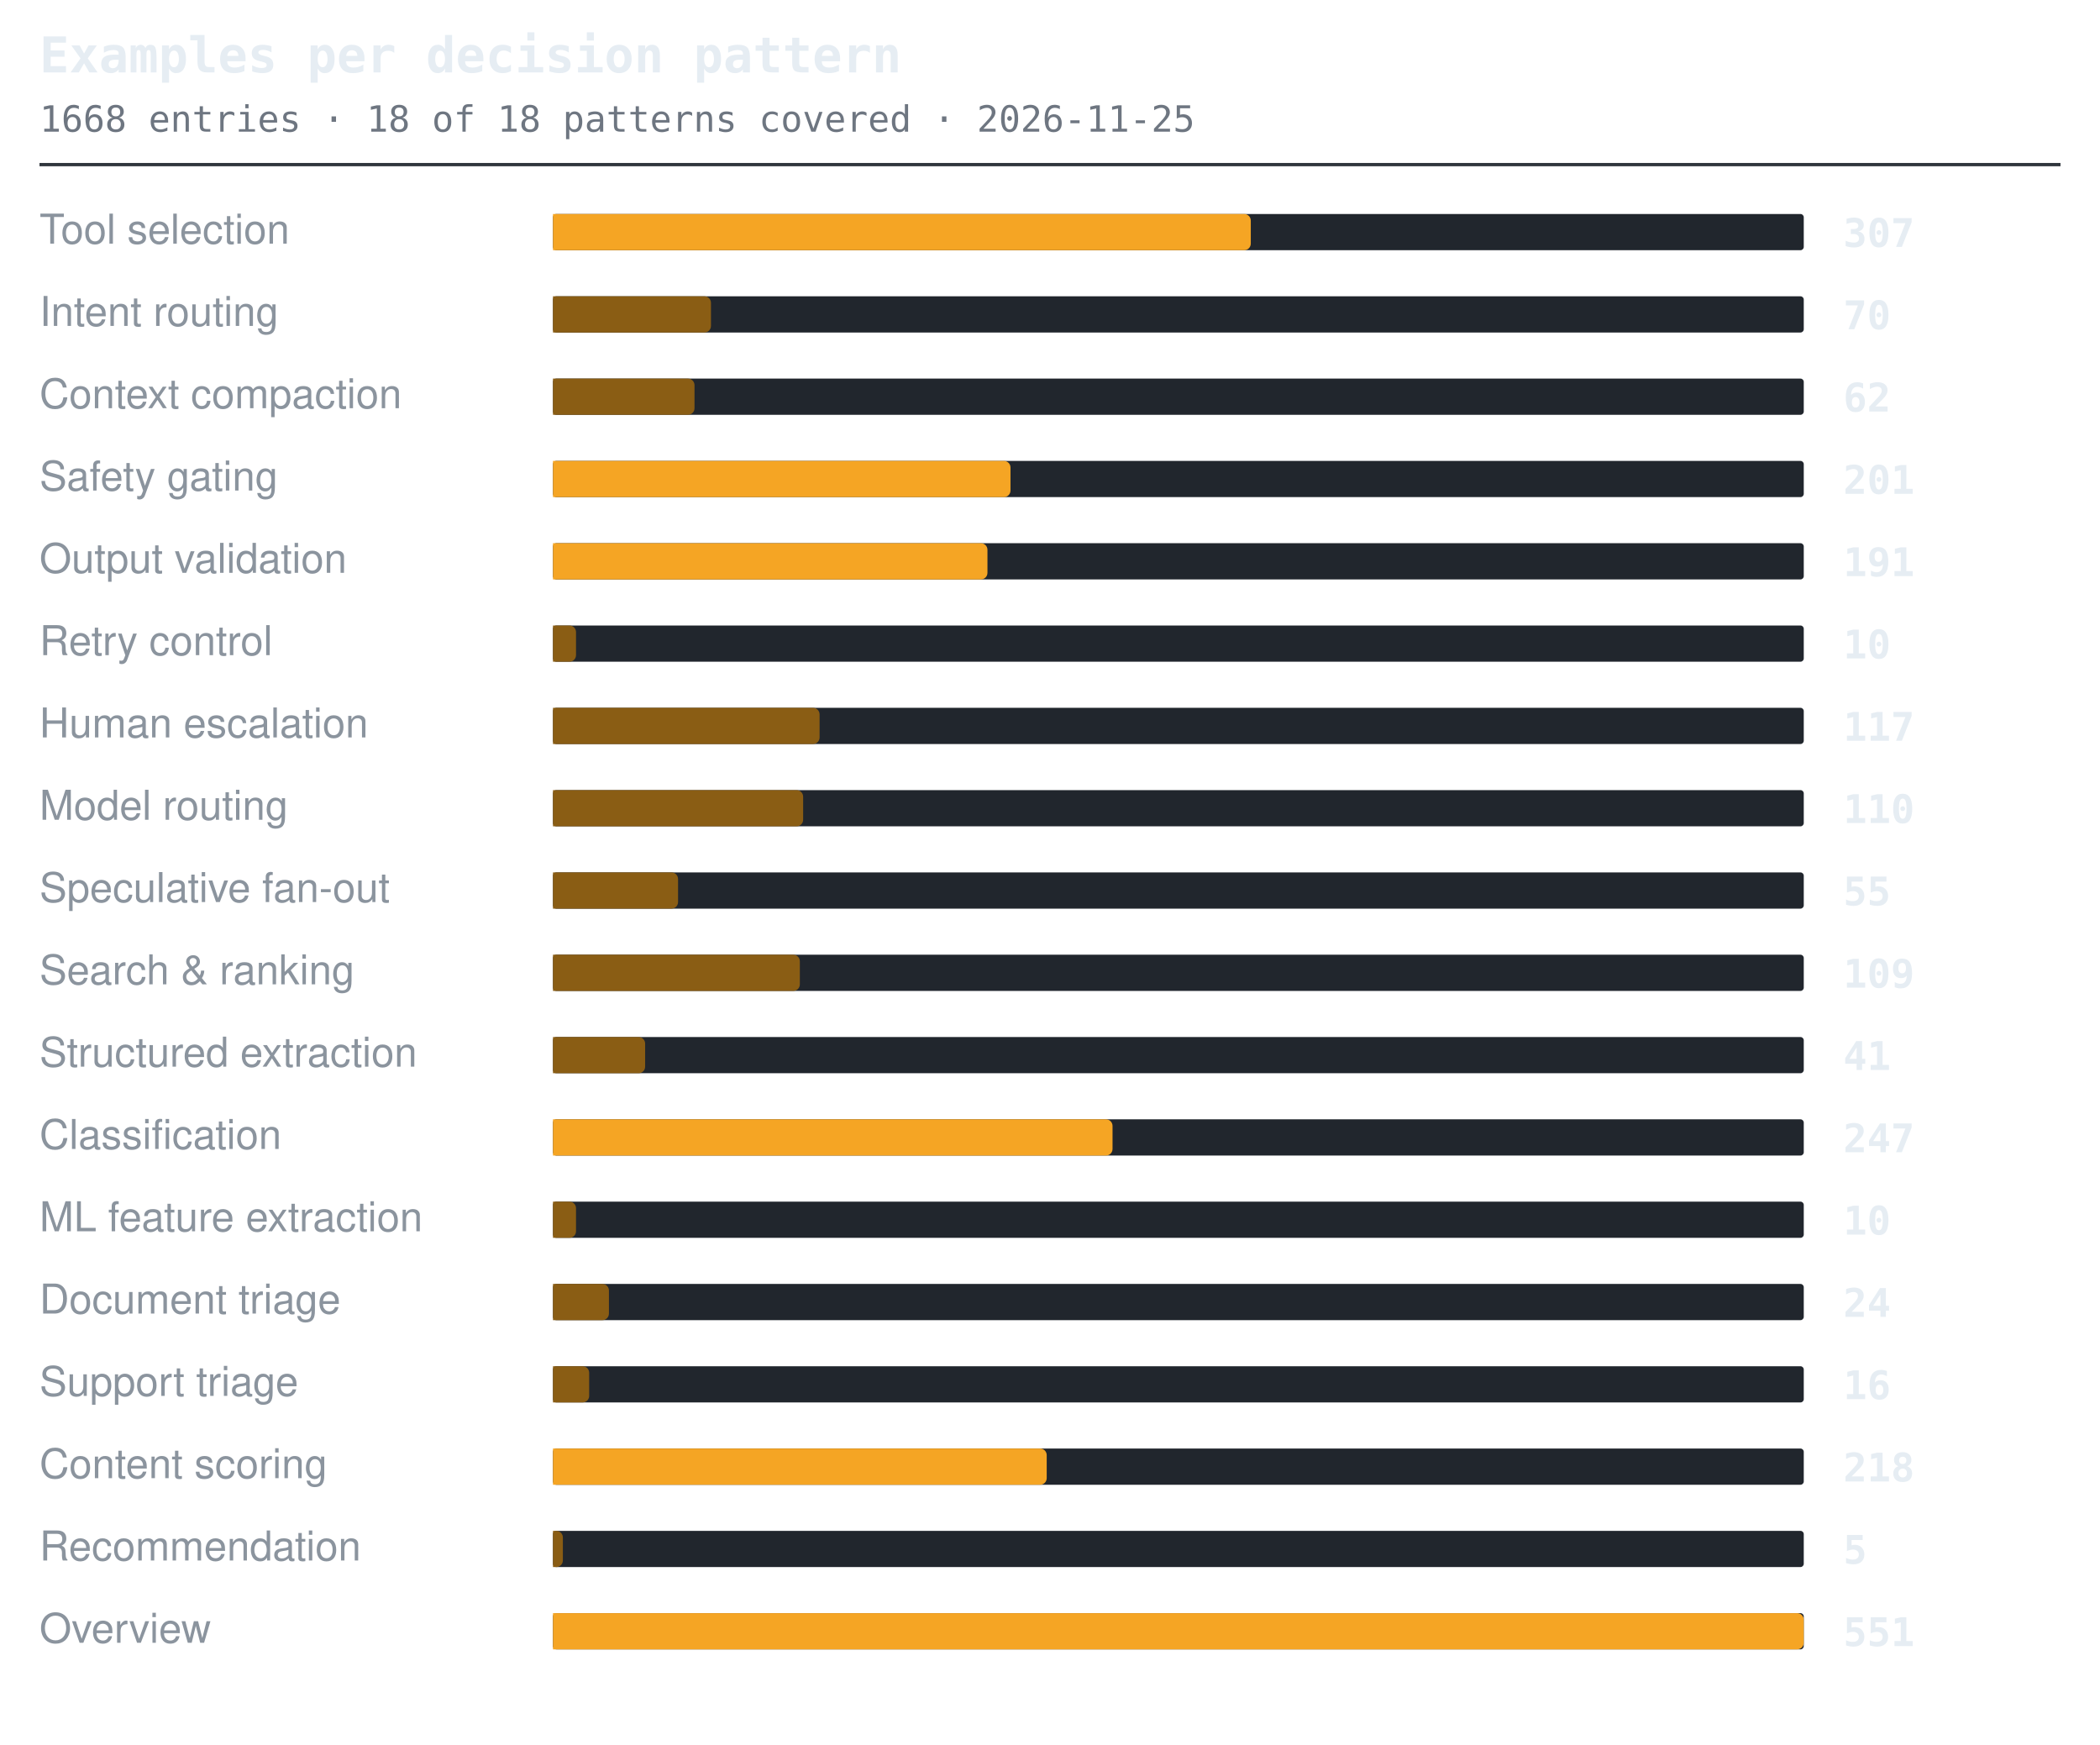
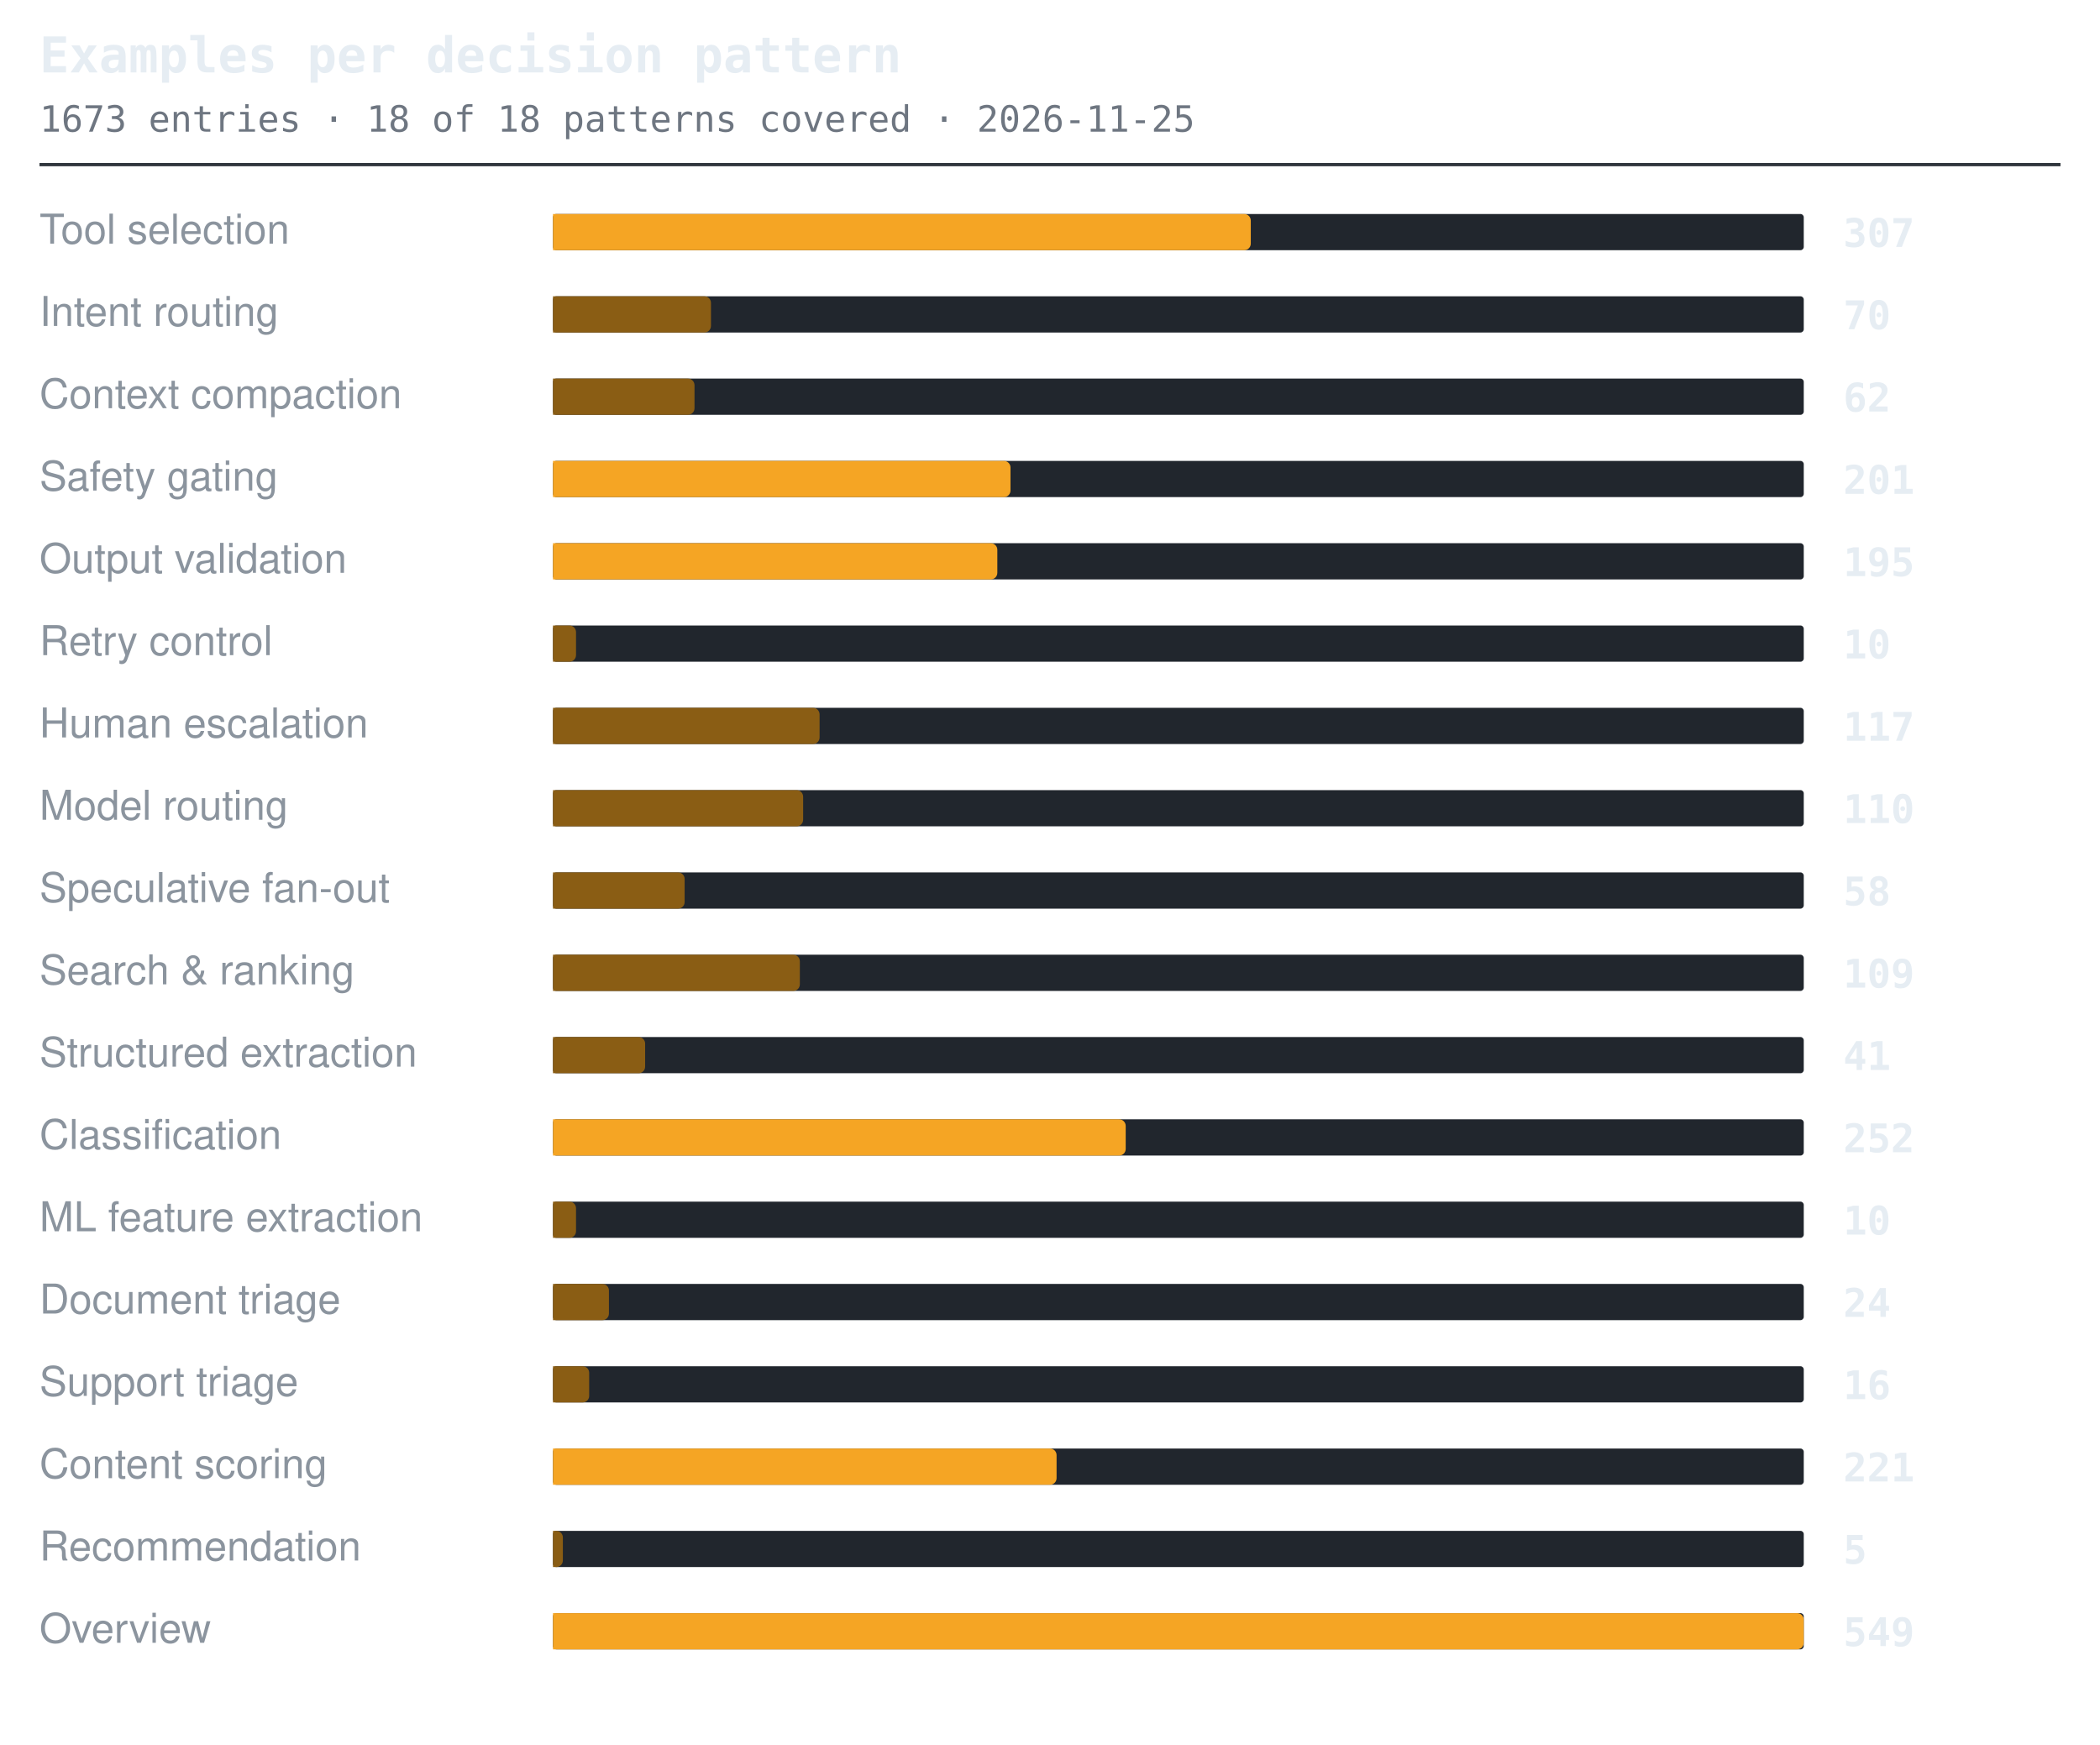
<svg xmlns="http://www.w3.org/2000/svg" width="638" height="530" viewBox="0 0 638 530" role="img" aria-label="Examples per decision pattern">
  <style>.t{font:600 15px ui-monospace,SFMono-Regular,'SF Mono',Menlo,Consolas,monospace;fill:#e6edf3}.s{font:11px ui-monospace,SFMono-Regular,'SF Mono',Menlo,Consolas,monospace;fill:#6e7681}.l{font:12.5px -apple-system,BlinkMacSystemFont,'Segoe UI',Helvetica,Arial,sans-serif;fill:#8b949e}.n{font:600 12px ui-monospace,SFMono-Regular,'SF Mono',Menlo,Consolas,monospace;fill:#e6edf3}.g{font:italic 11px -apple-system,BlinkMacSystemFont,'Segoe UI',Helvetica,Arial,sans-serif;fill:#6e7681}</style>
  <text x="12" y="22" class="t">Examples per decision pattern</text>
-   <text x="12" y="40" class="s">1668 entries · 18 of 18 patterns covered · 2026-11-25</text>
+   <text x="12" y="40" class="s">1673 entries · 18 of 18 patterns covered · 2026-11-25</text>
  <line x1="12" y1="50" x2="626" y2="50" stroke="#30363d" stroke-width="1" />
  <text x="12" y="74" class="l">Tool selection</text>
  <rect x="168" y="65" width="380" height="11" rx="1" fill="#21262d" />
  <path d="M168 65h210a2 2 0 0 1 2 2v7a2 2 0 0 1-2 2h-210z" fill="#f5a524" />
  <text x="560" y="75" class="n">307</text>
  <text x="12" y="99" class="l">Intent routing</text>
  <rect x="168" y="90" width="380" height="11" rx="1" fill="#21262d" />
  <path d="M168 90h46a2 2 0 0 1 2 2v7a2 2 0 0 1-2 2h-46z" fill="#8a5d14" />
  <text x="560" y="100" class="n">70</text>
  <text x="12" y="124" class="l">Context compaction</text>
  <rect x="168" y="115" width="380" height="11" rx="1" fill="#21262d" />
  <path d="M168 115h41a2 2 0 0 1 2 2v7a2 2 0 0 1-2 2h-41z" fill="#8a5d14" />
  <text x="560" y="125" class="n">62</text>
  <text x="12" y="149" class="l">Safety gating</text>
  <rect x="168" y="140" width="380" height="11" rx="1" fill="#21262d" />
  <path d="M168 140h137a2 2 0 0 1 2 2v7a2 2 0 0 1-2 2h-137z" fill="#f5a524" />
  <text x="560" y="150" class="n">201</text>
  <text x="12" y="174" class="l">Output validation</text>
  <rect x="168" y="165" width="380" height="11" rx="1" fill="#21262d" />
-   <path d="M168 165h130a2 2 0 0 1 2 2v7a2 2 0 0 1-2 2h-130z" fill="#f5a524" />
-   <text x="560" y="175" class="n">191</text>
+   <path d="M168 165h133a2 2 0 0 1 2 2v7a2 2 0 0 1-2 2h-133z" fill="#f5a524" />
+   <text x="560" y="175" class="n">195</text>
  <text x="12" y="199" class="l">Retry control</text>
  <rect x="168" y="190" width="380" height="11" rx="1" fill="#21262d" />
  <path d="M168 190h5a2 2 0 0 1 2 2v7a2 2 0 0 1-2 2h-5z" fill="#8a5d14" />
  <text x="560" y="200" class="n">10</text>
  <text x="12" y="224" class="l">Human escalation</text>
  <rect x="168" y="215" width="380" height="11" rx="1" fill="#21262d" />
  <path d="M168 215h79a2 2 0 0 1 2 2v7a2 2 0 0 1-2 2h-79z" fill="#8a5d14" />
  <text x="560" y="225" class="n">117</text>
  <text x="12" y="249" class="l">Model routing</text>
  <rect x="168" y="240" width="380" height="11" rx="1" fill="#21262d" />
  <path d="M168 240h74a2 2 0 0 1 2 2v7a2 2 0 0 1-2 2h-74z" fill="#8a5d14" />
  <text x="560" y="250" class="n">110</text>
  <text x="12" y="274" class="l">Speculative fan-out</text>
  <rect x="168" y="265" width="380" height="11" rx="1" fill="#21262d" />
-   <path d="M168 265h36a2 2 0 0 1 2 2v7a2 2 0 0 1-2 2h-36z" fill="#8a5d14" />
-   <text x="560" y="275" class="n">55</text>
+   <path d="M168 265h38a2 2 0 0 1 2 2v7a2 2 0 0 1-2 2h-38z" fill="#8a5d14" />
+   <text x="560" y="275" class="n">58</text>
  <text x="12" y="299" class="l">Search &amp; ranking</text>
  <rect x="168" y="290" width="380" height="11" rx="1" fill="#21262d" />
  <path d="M168 290h73a2 2 0 0 1 2 2v7a2 2 0 0 1-2 2h-73z" fill="#8a5d14" />
  <text x="560" y="300" class="n">109</text>
  <text x="12" y="324" class="l">Structured extraction</text>
  <rect x="168" y="315" width="380" height="11" rx="1" fill="#21262d" />
  <path d="M168 315h26a2 2 0 0 1 2 2v7a2 2 0 0 1-2 2h-26z" fill="#8a5d14" />
  <text x="560" y="325" class="n">41</text>
  <text x="12" y="349" class="l">Classification</text>
  <rect x="168" y="340" width="380" height="11" rx="1" fill="#21262d" />
-   <path d="M168 340h168a2 2 0 0 1 2 2v7a2 2 0 0 1-2 2h-168z" fill="#f5a524" />
-   <text x="560" y="350" class="n">247</text>
+   <path d="M168 340h172a2 2 0 0 1 2 2v7a2 2 0 0 1-2 2h-172z" fill="#f5a524" />
+   <text x="560" y="350" class="n">252</text>
  <text x="12" y="374" class="l">ML feature extraction</text>
  <rect x="168" y="365" width="380" height="11" rx="1" fill="#21262d" />
  <path d="M168 365h5a2 2 0 0 1 2 2v7a2 2 0 0 1-2 2h-5z" fill="#8a5d14" />
  <text x="560" y="375" class="n">10</text>
  <text x="12" y="399" class="l">Document triage</text>
  <rect x="168" y="390" width="380" height="11" rx="1" fill="#21262d" />
  <path d="M168 390h15a2 2 0 0 1 2 2v7a2 2 0 0 1-2 2h-15z" fill="#8a5d14" />
  <text x="560" y="400" class="n">24</text>
  <text x="12" y="424" class="l">Support triage</text>
  <rect x="168" y="415" width="380" height="11" rx="1" fill="#21262d" />
  <path d="M168 415h9a2 2 0 0 1 2 2v7a2 2 0 0 1-2 2h-9z" fill="#8a5d14" />
  <text x="560" y="425" class="n">16</text>
  <text x="12" y="449" class="l">Content scoring</text>
  <rect x="168" y="440" width="380" height="11" rx="1" fill="#21262d" />
-   <path d="M168 440h148a2 2 0 0 1 2 2v7a2 2 0 0 1-2 2h-148z" fill="#f5a524" />
-   <text x="560" y="450" class="n">218</text>
+   <path d="M168 440h151a2 2 0 0 1 2 2v7a2 2 0 0 1-2 2h-151z" fill="#f5a524" />
+   <text x="560" y="450" class="n">221</text>
  <text x="12" y="474" class="l">Recommendation</text>
  <rect x="168" y="465" width="380" height="11" rx="1" fill="#21262d" />
  <path d="M168 465h1a2 2 0 0 1 2 2v7a2 2 0 0 1-2 2h-1z" fill="#8a5d14" />
  <text x="560" y="475" class="n">5</text>
  <text x="12" y="499" class="l">Overview</text>
  <rect x="168" y="490" width="380" height="11" rx="1" fill="#21262d" />
  <path d="M168 490h378a2 2 0 0 1 2 2v7a2 2 0 0 1-2 2h-378z" fill="#f5a524" />
-   <text x="560" y="500" class="n">551</text>
+   <text x="560" y="500" class="n">549</text>
</svg>
